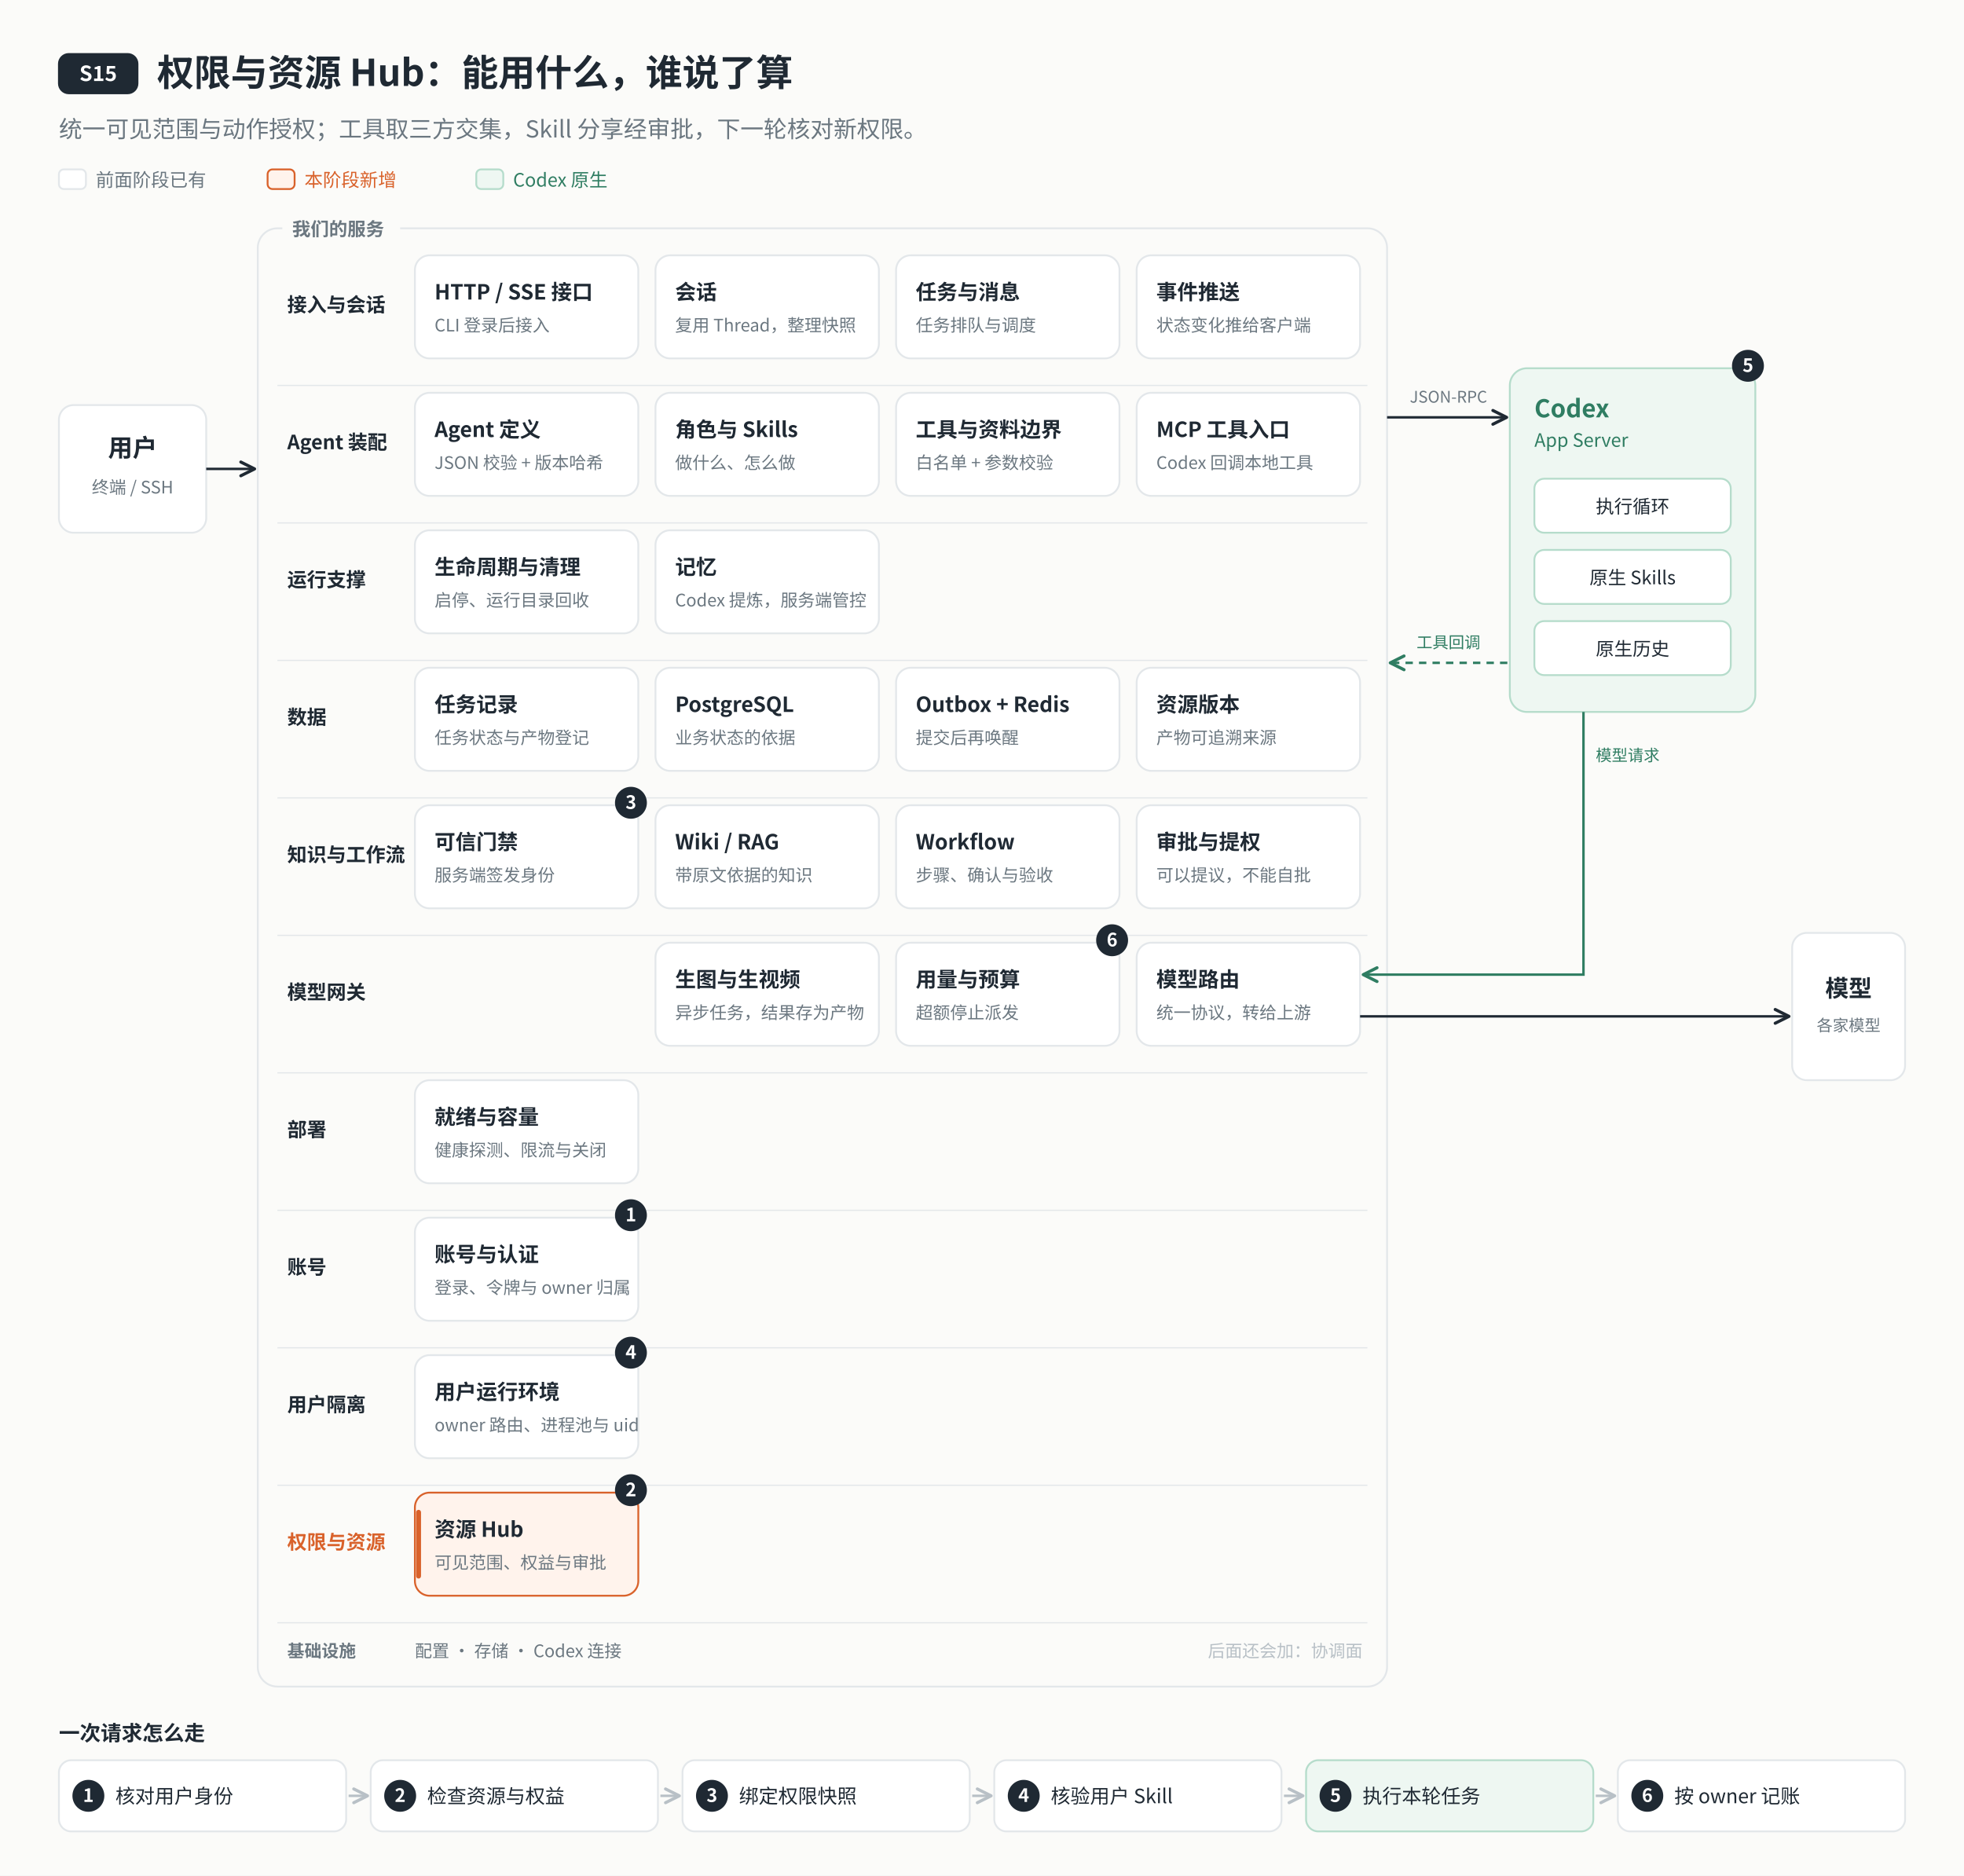
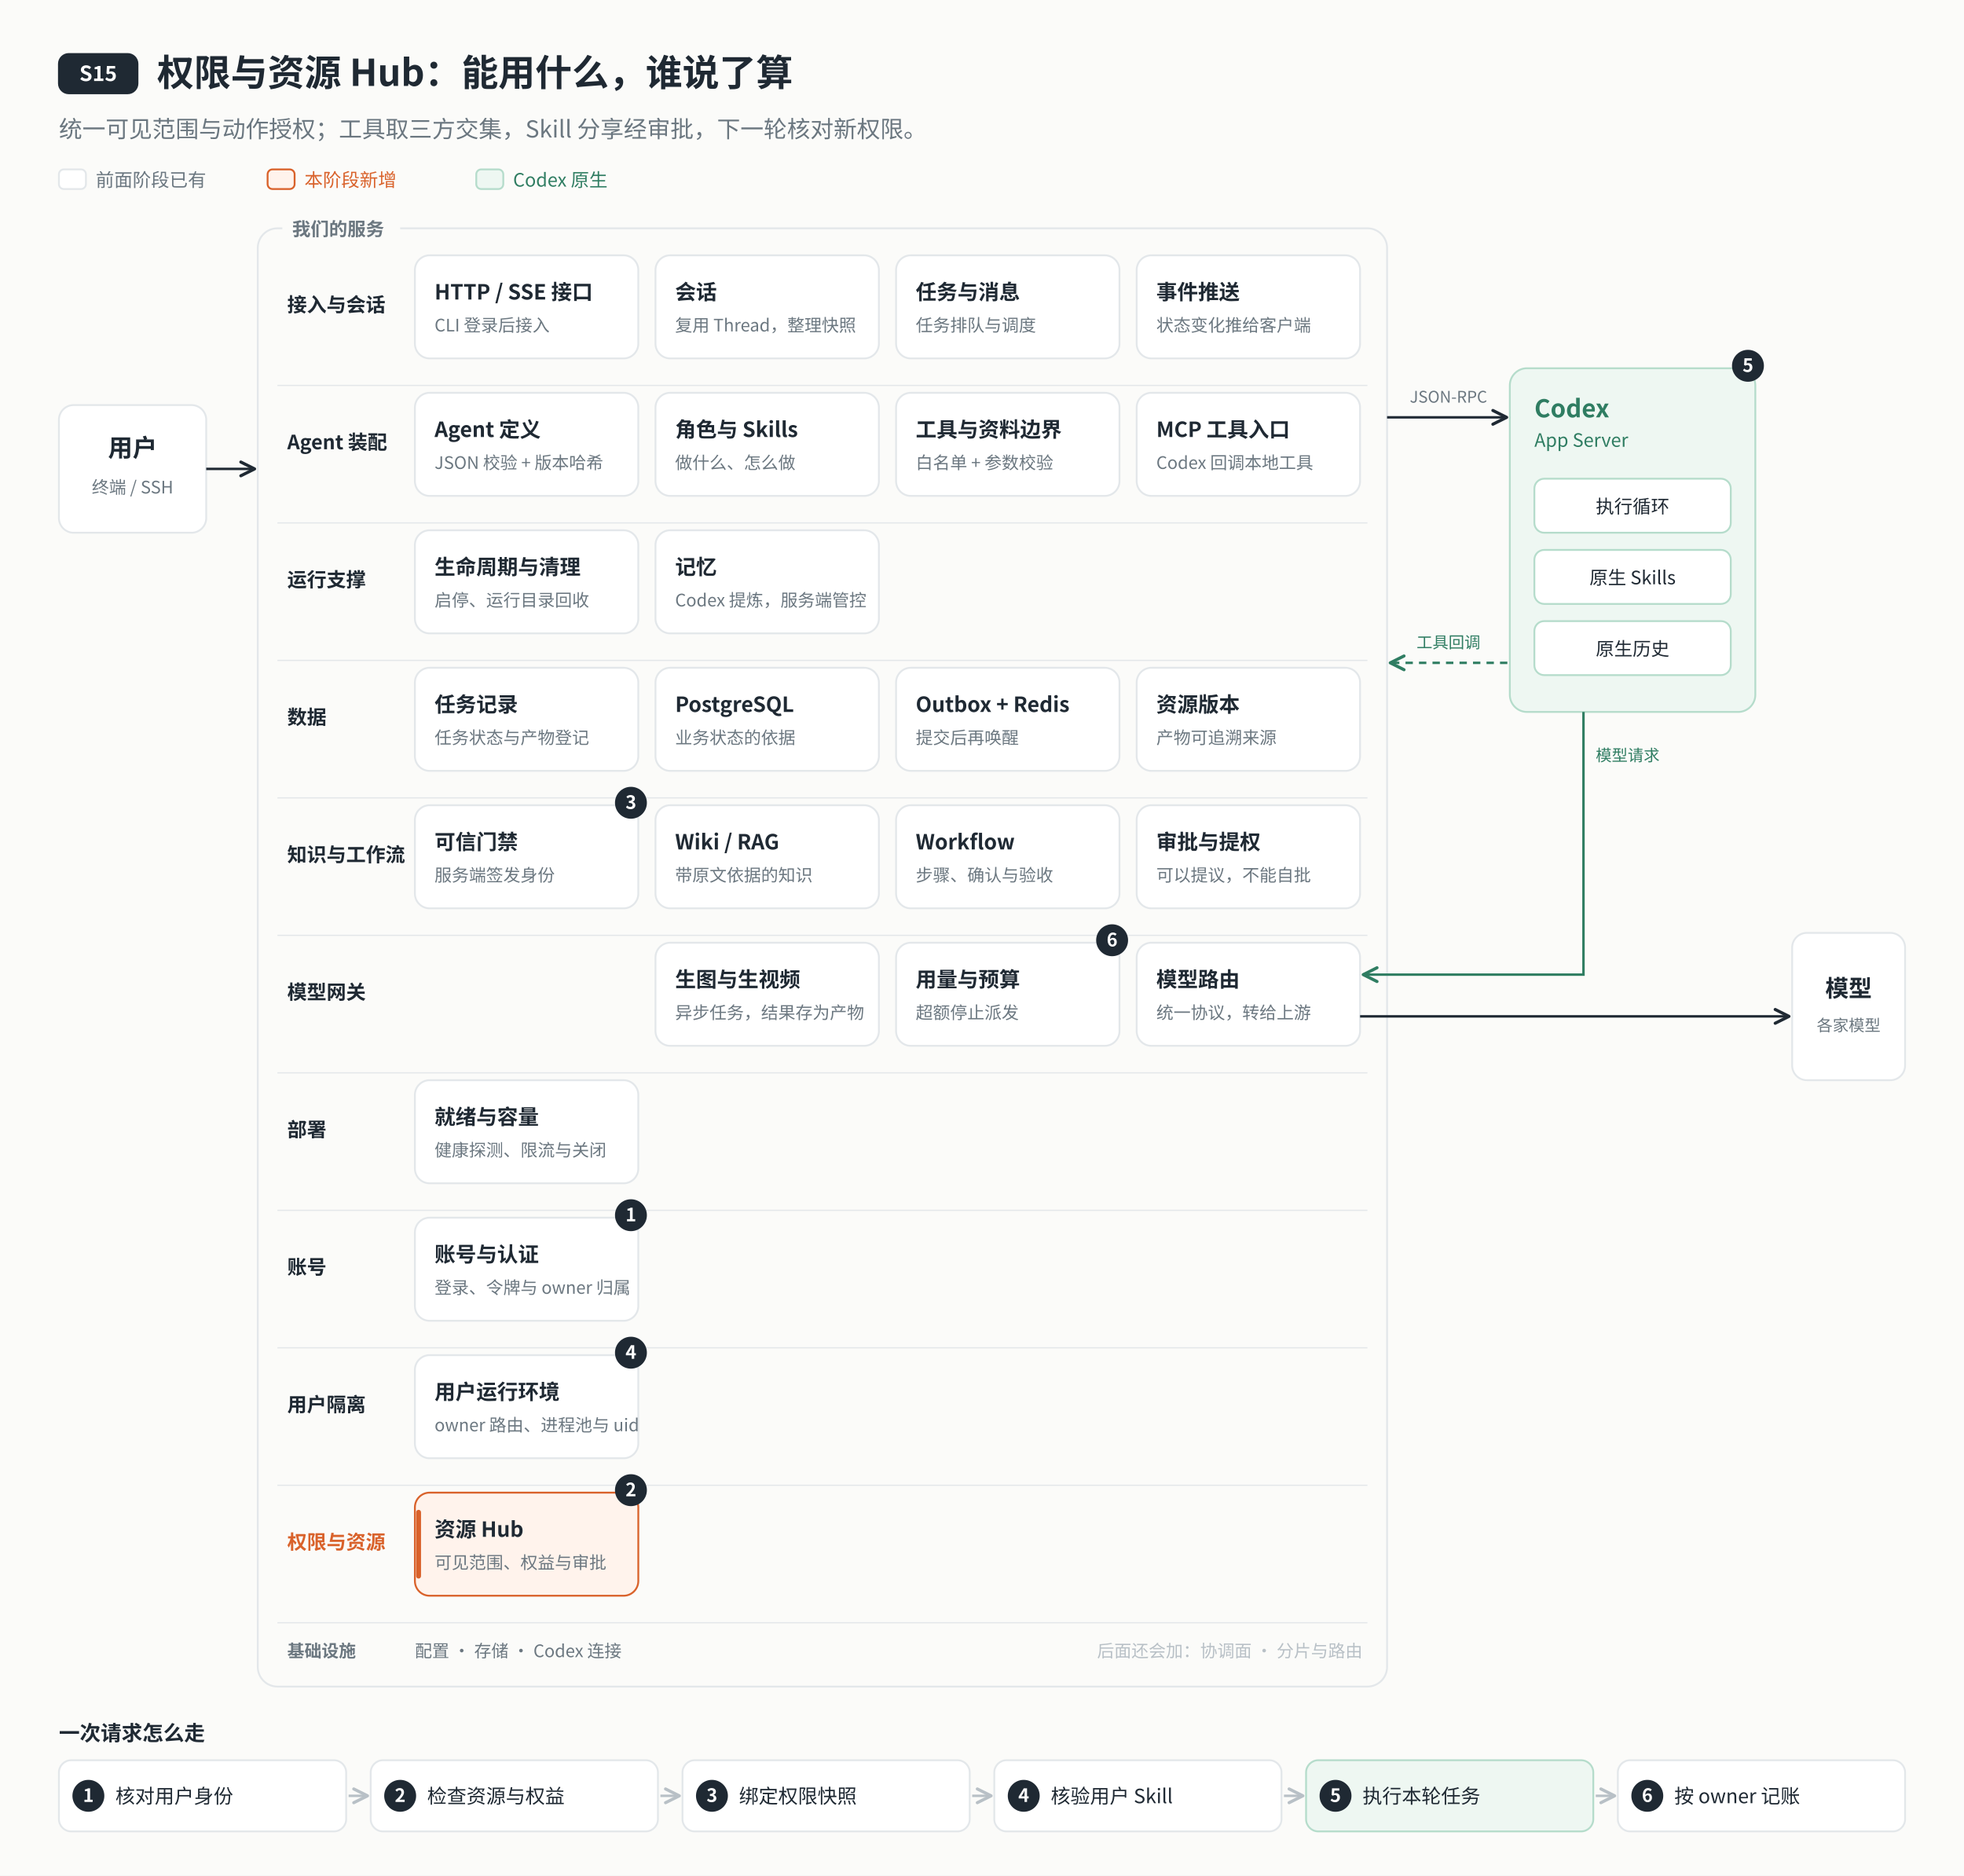
<svg xmlns="http://www.w3.org/2000/svg" width="1600" height="1528" viewBox="0 0 1600 1528" role="img" aria-labelledby="title desc">
  <defs>
    <marker id="mB8C0C6" viewBox="0 0 10 10" refX="8" refY="5" markerWidth="7" markerHeight="7" orient="auto-start-reverse">
      <path d="M1 1 L9 5 L1 9" fill="none" stroke="#B8C0C6" stroke-width="1.8" stroke-linecap="round" stroke-linejoin="round" />
    </marker>
    <marker id="m1F2933" viewBox="0 0 10 10" refX="8" refY="5" markerWidth="7" markerHeight="7" orient="auto-start-reverse">
      <path d="M1 1 L9 5 L1 9" fill="none" stroke="#1F2933" stroke-width="1.8" stroke-linecap="round" stroke-linejoin="round" />
    </marker>
    <marker id="m2F7D62" viewBox="0 0 10 10" refX="8" refY="5" markerWidth="7" markerHeight="7" orient="auto-start-reverse">
      <path d="M1 1 L9 5 L1 9" fill="none" stroke="#2F7D62" stroke-width="1.8" stroke-linecap="round" stroke-linejoin="round" />
    </marker>
  </defs>
  <g font-family="PingFang SC, Microsoft YaHei, Noto Sans CJK SC, sans-serif">
    <rect x="0" y="0" width="1600" height="1528" fill="#FBFBF9" />
    <rect x="48" y="44" width="64" height="32" rx="8" fill="#1F2933" stroke="#1F2933" stroke-width="1.5" />
    <text x="80" y="66" font-size="17" fill="#fff" font-weight="700" text-anchor="middle">S15</text>
    <text x="128" y="70" font-size="30" fill="#1F2933" font-weight="700" text-anchor="start">权限与资源 Hub：能用什么，谁说了算</text>
    <text x="48" y="112" font-size="19" fill="#6B7780" font-weight="400" text-anchor="start">统一可见范围与动作授权；工具取三方交集，Skill 分享经审批，下一轮核对新权限。</text>
    <rect x="48" y="138" width="22" height="16" rx="4" fill="#FFFFFF" stroke="#E3E7EA" stroke-width="1.5" />
    <text x="78" y="152" font-size="15" fill="#6B7780" font-weight="400" text-anchor="start">前面阶段已有</text>
    <rect x="218" y="138" width="22" height="16" rx="4" fill="#FFF3EC" stroke="#D9622B" stroke-width="1.5" />
    <text x="248" y="152" font-size="15" fill="#D9622B" font-weight="400" text-anchor="start">本阶段新增</text>
    <rect x="388" y="138" width="22" height="16" rx="4" fill="#EEF7F2" stroke="#B5DCCB" stroke-width="1.5" />
    <text x="418" y="152" font-size="15" fill="#2F7D62" font-weight="400" text-anchor="start">Codex 原生</text>
    <rect x="48" y="330" width="120" height="104" rx="12" fill="#FFFFFF" stroke="#E3E7EA" stroke-width="1.5" />
    <text x="108" y="372" font-size="20" fill="#1F2933" font-weight="600" text-anchor="middle">用户</text>
    <text x="108" y="402" font-size="14" fill="#6B7780" font-weight="400" text-anchor="middle">终端 / SSH</text>
    <rect x="210" y="186" width="920" height="1188" rx="16" fill="none" stroke="#E3E7EA" stroke-width="1.5" />
    <rect x="230" y="175" width="96" height="22" fill="#FBFBF9" />
    <text x="238" y="192" font-size="15" fill="#6B7780" font-weight="600" text-anchor="start">我们的服务</text>
    <text x="234" y="254" font-size="16" fill="#1F2933" font-weight="600" text-anchor="start">接入与会话</text>
    <rect x="338" y="208" width="182" height="84" rx="12" fill="#FFFFFF" stroke="#E3E7EA" stroke-width="1.5" />
    <text x="354" y="244" font-size="17" fill="#1F2933" font-weight="600" text-anchor="start">HTTP / SSE 接口</text>
    <text x="354" y="270" font-size="14" fill="#6B7780" font-weight="400" text-anchor="start">CLI 登录后接入</text>
    <rect x="534" y="208" width="182" height="84" rx="12" fill="#FFFFFF" stroke="#E3E7EA" stroke-width="1.5" />
    <text x="550" y="244" font-size="17" fill="#1F2933" font-weight="600" text-anchor="start">会话</text>
    <text x="550" y="270" font-size="14" fill="#6B7780" font-weight="400" text-anchor="start">复用 Thread，整理快照</text>
    <rect x="730" y="208" width="182" height="84" rx="12" fill="#FFFFFF" stroke="#E3E7EA" stroke-width="1.5" />
    <text x="746" y="244" font-size="17" fill="#1F2933" font-weight="600" text-anchor="start">任务与消息</text>
    <text x="746" y="270" font-size="14" fill="#6B7780" font-weight="400" text-anchor="start">任务排队与调度</text>
    <rect x="926" y="208" width="182" height="84" rx="12" fill="#FFFFFF" stroke="#E3E7EA" stroke-width="1.5" />
    <text x="942" y="244" font-size="17" fill="#1F2933" font-weight="600" text-anchor="start">事件推送</text>
    <text x="942" y="270" font-size="14" fill="#6B7780" font-weight="400" text-anchor="start">状态变化推给客户端</text>
    <text x="234" y="366" font-size="16" fill="#1F2933" font-weight="600" text-anchor="start">Agent 装配</text>
    <line x1="226" y1="314" x2="1114" y2="314" stroke="#E3E7EA" stroke-width="1" />
    <rect x="338" y="320" width="182" height="84" rx="12" fill="#FFFFFF" stroke="#E3E7EA" stroke-width="1.5" />
    <text x="354" y="356" font-size="17" fill="#1F2933" font-weight="600" text-anchor="start">Agent 定义</text>
    <text x="354" y="382" font-size="14" fill="#6B7780" font-weight="400" text-anchor="start">JSON 校验 + 版本哈希</text>
    <rect x="534" y="320" width="182" height="84" rx="12" fill="#FFFFFF" stroke="#E3E7EA" stroke-width="1.5" />
    <text x="550" y="356" font-size="17" fill="#1F2933" font-weight="600" text-anchor="start">角色与 Skills</text>
    <text x="550" y="382" font-size="14" fill="#6B7780" font-weight="400" text-anchor="start">做什么、怎么做</text>
    <rect x="730" y="320" width="182" height="84" rx="12" fill="#FFFFFF" stroke="#E3E7EA" stroke-width="1.5" />
    <text x="746" y="356" font-size="17" fill="#1F2933" font-weight="600" text-anchor="start">工具与资料边界</text>
    <text x="746" y="382" font-size="14" fill="#6B7780" font-weight="400" text-anchor="start">白名单 + 参数校验</text>
    <rect x="926" y="320" width="182" height="84" rx="12" fill="#FFFFFF" stroke="#E3E7EA" stroke-width="1.5" />
    <text x="942" y="356" font-size="17" fill="#1F2933" font-weight="600" text-anchor="start">MCP 工具入口</text>
    <text x="942" y="382" font-size="14" fill="#6B7780" font-weight="400" text-anchor="start">Codex 回调本地工具</text>
    <text x="234" y="478" font-size="16" fill="#1F2933" font-weight="600" text-anchor="start">运行支撑</text>
    <line x1="226" y1="426" x2="1114" y2="426" stroke="#E3E7EA" stroke-width="1" />
    <rect x="338" y="432" width="182" height="84" rx="12" fill="#FFFFFF" stroke="#E3E7EA" stroke-width="1.5" />
    <text x="354" y="468" font-size="17" fill="#1F2933" font-weight="600" text-anchor="start">生命周期与清理</text>
    <text x="354" y="494" font-size="14" fill="#6B7780" font-weight="400" text-anchor="start">启停、运行目录回收</text>
    <rect x="534" y="432" width="182" height="84" rx="12" fill="#FFFFFF" stroke="#E3E7EA" stroke-width="1.5" />
    <text x="550" y="468" font-size="17" fill="#1F2933" font-weight="600" text-anchor="start">记忆</text>
    <text x="550" y="494" font-size="14" fill="#6B7780" font-weight="400" text-anchor="start">Codex 提炼，服务端管控</text>
    <text x="234" y="590" font-size="16" fill="#1F2933" font-weight="600" text-anchor="start">数据</text>
    <line x1="226" y1="538" x2="1114" y2="538" stroke="#E3E7EA" stroke-width="1" />
    <rect x="338" y="544" width="182" height="84" rx="12" fill="#FFFFFF" stroke="#E3E7EA" stroke-width="1.5" />
    <text x="354" y="580" font-size="17" fill="#1F2933" font-weight="600" text-anchor="start">任务记录</text>
    <text x="354" y="606" font-size="14" fill="#6B7780" font-weight="400" text-anchor="start">任务状态与产物登记</text>
    <rect x="534" y="544" width="182" height="84" rx="12" fill="#FFFFFF" stroke="#E3E7EA" stroke-width="1.5" />
    <text x="550" y="580" font-size="17" fill="#1F2933" font-weight="600" text-anchor="start">PostgreSQL</text>
    <text x="550" y="606" font-size="14" fill="#6B7780" font-weight="400" text-anchor="start">业务状态的依据</text>
    <rect x="730" y="544" width="182" height="84" rx="12" fill="#FFFFFF" stroke="#E3E7EA" stroke-width="1.5" />
    <text x="746" y="580" font-size="17" fill="#1F2933" font-weight="600" text-anchor="start">Outbox + Redis</text>
    <text x="746" y="606" font-size="14" fill="#6B7780" font-weight="400" text-anchor="start">提交后再唤醒</text>
    <rect x="926" y="544" width="182" height="84" rx="12" fill="#FFFFFF" stroke="#E3E7EA" stroke-width="1.5" />
    <text x="942" y="580" font-size="17" fill="#1F2933" font-weight="600" text-anchor="start">资源版本</text>
    <text x="942" y="606" font-size="14" fill="#6B7780" font-weight="400" text-anchor="start">产物可追溯来源</text>
    <text x="234" y="702" font-size="16" fill="#1F2933" font-weight="600" text-anchor="start">知识与工作流</text>
    <line x1="226" y1="650" x2="1114" y2="650" stroke="#E3E7EA" stroke-width="1" />
    <rect x="338" y="656" width="182" height="84" rx="12" fill="#FFFFFF" stroke="#E3E7EA" stroke-width="1.5" />
    <text x="354" y="692" font-size="17" fill="#1F2933" font-weight="600" text-anchor="start">可信门禁</text>
    <text x="354" y="718" font-size="14" fill="#6B7780" font-weight="400" text-anchor="start">服务端签发身份</text>
    <rect x="534" y="656" width="182" height="84" rx="12" fill="#FFFFFF" stroke="#E3E7EA" stroke-width="1.5" />
    <text x="550" y="692" font-size="17" fill="#1F2933" font-weight="600" text-anchor="start">Wiki / RAG</text>
    <text x="550" y="718" font-size="14" fill="#6B7780" font-weight="400" text-anchor="start">带原文依据的知识</text>
    <rect x="730" y="656" width="182" height="84" rx="12" fill="#FFFFFF" stroke="#E3E7EA" stroke-width="1.5" />
    <text x="746" y="692" font-size="17" fill="#1F2933" font-weight="600" text-anchor="start">Workflow</text>
    <text x="746" y="718" font-size="14" fill="#6B7780" font-weight="400" text-anchor="start">步骤、确认与验收</text>
    <rect x="926" y="656" width="182" height="84" rx="12" fill="#FFFFFF" stroke="#E3E7EA" stroke-width="1.5" />
    <text x="942" y="692" font-size="17" fill="#1F2933" font-weight="600" text-anchor="start">审批与提权</text>
    <text x="942" y="718" font-size="14" fill="#6B7780" font-weight="400" text-anchor="start">可以提议，不能自批</text>
    <text x="234" y="814" font-size="16" fill="#1F2933" font-weight="600" text-anchor="start">模型网关</text>
    <line x1="226" y1="762" x2="1114" y2="762" stroke="#E3E7EA" stroke-width="1" />
    <rect x="534" y="768" width="182" height="84" rx="12" fill="#FFFFFF" stroke="#E3E7EA" stroke-width="1.5" />
    <text x="550" y="804" font-size="17" fill="#1F2933" font-weight="600" text-anchor="start">生图与生视频</text>
    <text x="550" y="830" font-size="14" fill="#6B7780" font-weight="400" text-anchor="start">异步任务，结果存为产物</text>
    <rect x="730" y="768" width="182" height="84" rx="12" fill="#FFFFFF" stroke="#E3E7EA" stroke-width="1.5" />
    <text x="746" y="804" font-size="17" fill="#1F2933" font-weight="600" text-anchor="start">用量与预算</text>
    <text x="746" y="830" font-size="14" fill="#6B7780" font-weight="400" text-anchor="start">超额停止派发</text>
    <rect x="926" y="768" width="182" height="84" rx="12" fill="#FFFFFF" stroke="#E3E7EA" stroke-width="1.5" />
    <text x="942" y="804" font-size="17" fill="#1F2933" font-weight="600" text-anchor="start">模型路由</text>
    <text x="942" y="830" font-size="14" fill="#6B7780" font-weight="400" text-anchor="start">统一协议，转给上游</text>
    <text x="234" y="926" font-size="16" fill="#1F2933" font-weight="600" text-anchor="start">部署</text>
    <line x1="226" y1="874" x2="1114" y2="874" stroke="#E3E7EA" stroke-width="1" />
    <rect x="338" y="880" width="182" height="84" rx="12" fill="#FFFFFF" stroke="#E3E7EA" stroke-width="1.5" />
    <text x="354" y="916" font-size="17" fill="#1F2933" font-weight="600" text-anchor="start">就绪与容量</text>
    <text x="354" y="942" font-size="14" fill="#6B7780" font-weight="400" text-anchor="start">健康探测、限流与关闭</text>
    <text x="234" y="1038" font-size="16" fill="#1F2933" font-weight="600" text-anchor="start">账号</text>
    <line x1="226" y1="986" x2="1114" y2="986" stroke="#E3E7EA" stroke-width="1" />
    <rect x="338" y="992" width="182" height="84" rx="12" fill="#FFFFFF" stroke="#E3E7EA" stroke-width="1.5" />
    <text x="354" y="1028" font-size="17" fill="#1F2933" font-weight="600" text-anchor="start">账号与认证</text>
    <text x="354" y="1054" font-size="14" fill="#6B7780" font-weight="400" text-anchor="start">登录、令牌与 owner 归属</text>
    <text x="234" y="1150" font-size="16" fill="#1F2933" font-weight="600" text-anchor="start">用户隔离</text>
    <line x1="226" y1="1098" x2="1114" y2="1098" stroke="#E3E7EA" stroke-width="1" />
    <rect x="338" y="1104" width="182" height="84" rx="12" fill="#FFFFFF" stroke="#E3E7EA" stroke-width="1.5" />
    <text x="354" y="1140" font-size="17" fill="#1F2933" font-weight="600" text-anchor="start">用户运行环境</text>
    <text x="354" y="1166" font-size="14" fill="#6B7780" font-weight="400" text-anchor="start">owner 路由、进程池与 uid</text>
    <text x="234" y="1262" font-size="16" fill="#D9622B" font-weight="600" text-anchor="start">权限与资源</text>
    <line x1="226" y1="1210" x2="1114" y2="1210" stroke="#E3E7EA" stroke-width="1" />
    <rect x="338" y="1216" width="182" height="84" rx="12" fill="#FFF3EC" stroke="#D9622B" stroke-width="1.5" />
    <rect x="339" y="1230" width="4" height="56" rx="2" fill="#D9622B" />
    <text x="354" y="1252" font-size="17" fill="#1F2933" font-weight="600" text-anchor="start">资源 Hub</text>
    <text x="354" y="1278" font-size="14" fill="#6B7780" font-weight="400" text-anchor="start">可见范围、权益与审批</text>
    <line x1="226" y1="1322" x2="1114" y2="1322" stroke="#E3E7EA" stroke-width="1" />
    <text x="234" y="1350" font-size="14" fill="#6B7780" font-weight="600" text-anchor="start">基础设施</text>
    <text x="338" y="1350" font-size="14" fill="#6B7780" font-weight="400" text-anchor="start">配置 · 存储 · Codex 连接</text>
-     <text x="1110" y="1350" font-size="14" fill="#B8C0C6" font-weight="400" text-anchor="end">后面还会加：协调面</text>
+     <text x="1110" y="1350" font-size="14" fill="#B8C0C6" font-weight="400" text-anchor="end">后面还会加：协调面 · 分片与路由</text>
    <rect x="1230" y="300" width="200" height="280" rx="14" fill="#EEF7F2" stroke="#B5DCCB" stroke-width="1.5" />
    <text x="1250" y="340" font-size="20" fill="#2F7D62" font-weight="700" text-anchor="start">Codex</text>
    <text x="1250" y="364" font-size="15" fill="#2F7D62" font-weight="400" text-anchor="start">App Server</text>
    <rect x="1250" y="390" width="160" height="44" rx="8" fill="#FFFFFF" stroke="#B5DCCB" stroke-width="1.5" />
    <text x="1330" y="418" font-size="15" fill="#1F2933" font-weight="500" text-anchor="middle">执行循环</text>
    <rect x="1250" y="448" width="160" height="44" rx="8" fill="#FFFFFF" stroke="#B5DCCB" stroke-width="1.5" />
    <text x="1330" y="476" font-size="15" fill="#1F2933" font-weight="500" text-anchor="middle">原生 Skills</text>
    <rect x="1250" y="506" width="160" height="44" rx="8" fill="#FFFFFF" stroke="#B5DCCB" stroke-width="1.5" />
    <text x="1330" y="534" font-size="15" fill="#1F2933" font-weight="500" text-anchor="middle">原生历史</text>
    <rect x="1460" y="760" width="92" height="120" rx="12" fill="#FFFFFF" stroke="#E3E7EA" stroke-width="1.5" />
    <text x="1506" y="812" font-size="19" fill="#1F2933" font-weight="600" text-anchor="middle">模型</text>
    <text x="1506" y="840" font-size="13" fill="#6B7780" font-weight="400" text-anchor="middle">各家模型</text>
    <path d="M168,382 L206,382" fill="none" stroke="#1F2933" stroke-width="2" marker-end="url(#m1F2933)" />
    <path d="M1130,340 L1226,340" fill="none" stroke="#1F2933" stroke-width="2" marker-end="url(#m1F2933)" />
    <text x="1180" y="328" font-size="13" fill="#6B7780" font-weight="500" text-anchor="middle">JSON-RPC</text>
    <path d="M1228,540 L1134,540" fill="none" stroke="#2F7D62" stroke-width="2" stroke-dasharray="6 5" marker-end="url(#m2F7D62)" />
    <text x="1180" y="528" font-size="13" fill="#2F7D62" font-weight="500" text-anchor="middle">工具回调</text>
    <path d="M1290,580 L1290,794 L1112,794" fill="none" stroke="#2F7D62" stroke-width="2" marker-end="url(#m2F7D62)" />
    <text x="1300" y="620" font-size="13" fill="#2F7D62" font-weight="500" text-anchor="start">模型请求</text>
    <path d="M1108,828 L1456,828" fill="none" stroke="#1F2933" stroke-width="2" marker-end="url(#m1F2933)" />
    <circle cx="514" cy="990" r="13" fill="#1F2933" />
    <text x="514" y="995" font-size="15" fill="#fff" font-weight="700" text-anchor="middle">1</text>
    <circle cx="514" cy="1214" r="13" fill="#1F2933" />
    <text x="514" y="1219" font-size="15" fill="#fff" font-weight="700" text-anchor="middle">2</text>
    <circle cx="514" cy="654" r="13" fill="#1F2933" />
    <text x="514" y="659" font-size="15" fill="#fff" font-weight="700" text-anchor="middle">3</text>
    <circle cx="514" cy="1102" r="13" fill="#1F2933" />
    <text x="514" y="1107" font-size="15" fill="#fff" font-weight="700" text-anchor="middle">4</text>
    <circle cx="1424" cy="298" r="13" fill="#1F2933" />
    <text x="1424" y="303" font-size="15" fill="#fff" font-weight="700" text-anchor="middle">5</text>
    <circle cx="906" cy="766" r="13" fill="#1F2933" />
    <text x="906" y="771" font-size="15" fill="#fff" font-weight="700" text-anchor="middle">6</text>
    <text x="48" y="1418" font-size="17" fill="#1F2933" font-weight="700" text-anchor="start">一次请求怎么走</text>
    <rect x="48" y="1434" width="234" height="58" rx="10" fill="#FFFFFF" stroke="#E3E7EA" stroke-width="1.5" />
    <circle cx="72" cy="1463" r="13" fill="#1F2933" />
    <text x="72" y="1468" font-size="15" fill="#fff" font-weight="700" text-anchor="middle">1</text>
    <text x="94" y="1469" font-size="16" fill="#1F2933" font-weight="500" text-anchor="start">核对用户身份</text>
    <path d="M284,1463 L298,1463" fill="none" stroke="#B8C0C6" stroke-width="2" marker-end="url(#mB8C0C6)" />
    <rect x="302" y="1434" width="234" height="58" rx="10" fill="#FFFFFF" stroke="#E3E7EA" stroke-width="1.5" />
    <circle cx="326" cy="1463" r="13" fill="#1F2933" />
    <text x="326" y="1468" font-size="15" fill="#fff" font-weight="700" text-anchor="middle">2</text>
    <text x="348" y="1469" font-size="16" fill="#1F2933" font-weight="500" text-anchor="start">检查资源与权益</text>
    <path d="M538,1463 L552,1463" fill="none" stroke="#B8C0C6" stroke-width="2" marker-end="url(#mB8C0C6)" />
    <rect x="556" y="1434" width="234" height="58" rx="10" fill="#FFFFFF" stroke="#E3E7EA" stroke-width="1.5" />
    <circle cx="580" cy="1463" r="13" fill="#1F2933" />
    <text x="580" y="1468" font-size="15" fill="#fff" font-weight="700" text-anchor="middle">3</text>
    <text x="602" y="1469" font-size="16" fill="#1F2933" font-weight="500" text-anchor="start">绑定权限快照</text>
    <path d="M792,1463 L806,1463" fill="none" stroke="#B8C0C6" stroke-width="2" marker-end="url(#mB8C0C6)" />
    <rect x="810" y="1434" width="234" height="58" rx="10" fill="#FFFFFF" stroke="#E3E7EA" stroke-width="1.5" />
    <circle cx="834" cy="1463" r="13" fill="#1F2933" />
    <text x="834" y="1468" font-size="15" fill="#fff" font-weight="700" text-anchor="middle">4</text>
    <text x="856" y="1469" font-size="16" fill="#1F2933" font-weight="500" text-anchor="start">核验用户 Skill</text>
    <path d="M1046,1463 L1060,1463" fill="none" stroke="#B8C0C6" stroke-width="2" marker-end="url(#mB8C0C6)" />
    <rect x="1064" y="1434" width="234" height="58" rx="10" fill="#EEF7F2" stroke="#B5DCCB" stroke-width="1.5" />
    <circle cx="1088" cy="1463" r="13" fill="#1F2933" />
    <text x="1088" y="1468" font-size="15" fill="#fff" font-weight="700" text-anchor="middle">5</text>
    <text x="1110" y="1469" font-size="16" fill="#1F2933" font-weight="500" text-anchor="start">执行本轮任务</text>
    <path d="M1300,1463 L1314,1463" fill="none" stroke="#B8C0C6" stroke-width="2" marker-end="url(#mB8C0C6)" />
    <rect x="1318" y="1434" width="234" height="58" rx="10" fill="#FFFFFF" stroke="#E3E7EA" stroke-width="1.5" />
    <circle cx="1342" cy="1463" r="13" fill="#1F2933" />
    <text x="1342" y="1468" font-size="15" fill="#fff" font-weight="700" text-anchor="middle">6</text>
    <text x="1364" y="1469" font-size="16" fill="#1F2933" font-weight="500" text-anchor="start">按 owner 记账</text>
  </g>
</svg>
